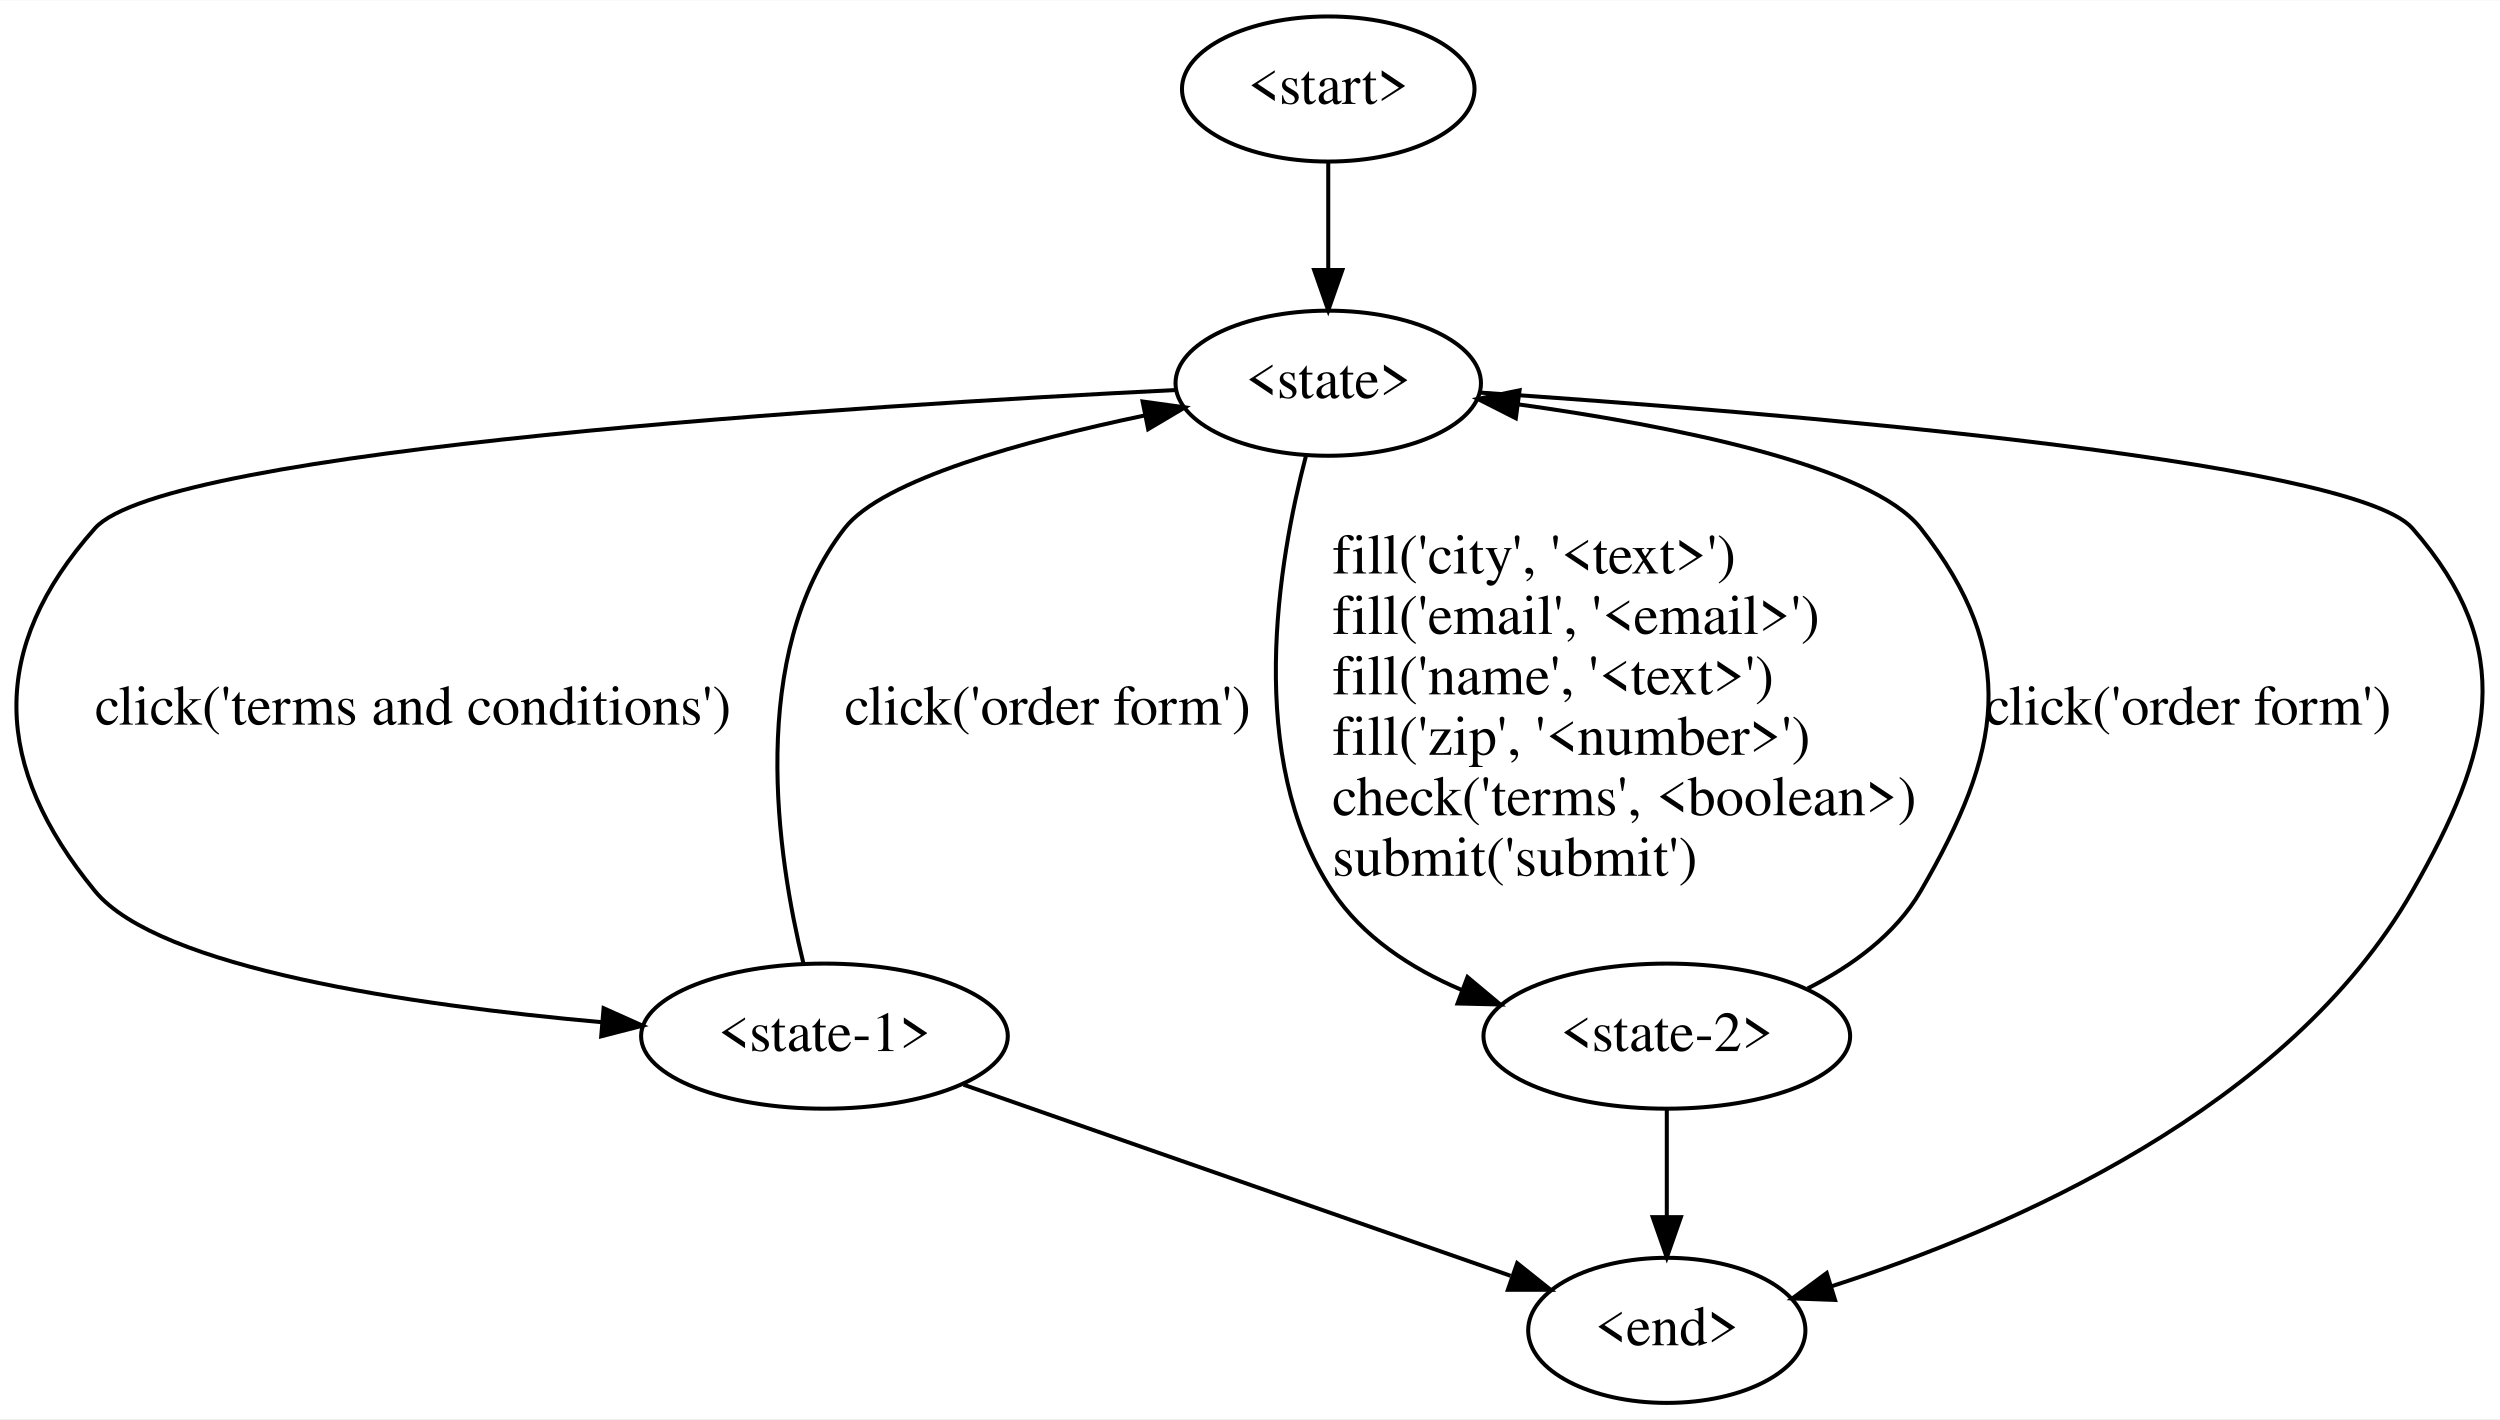
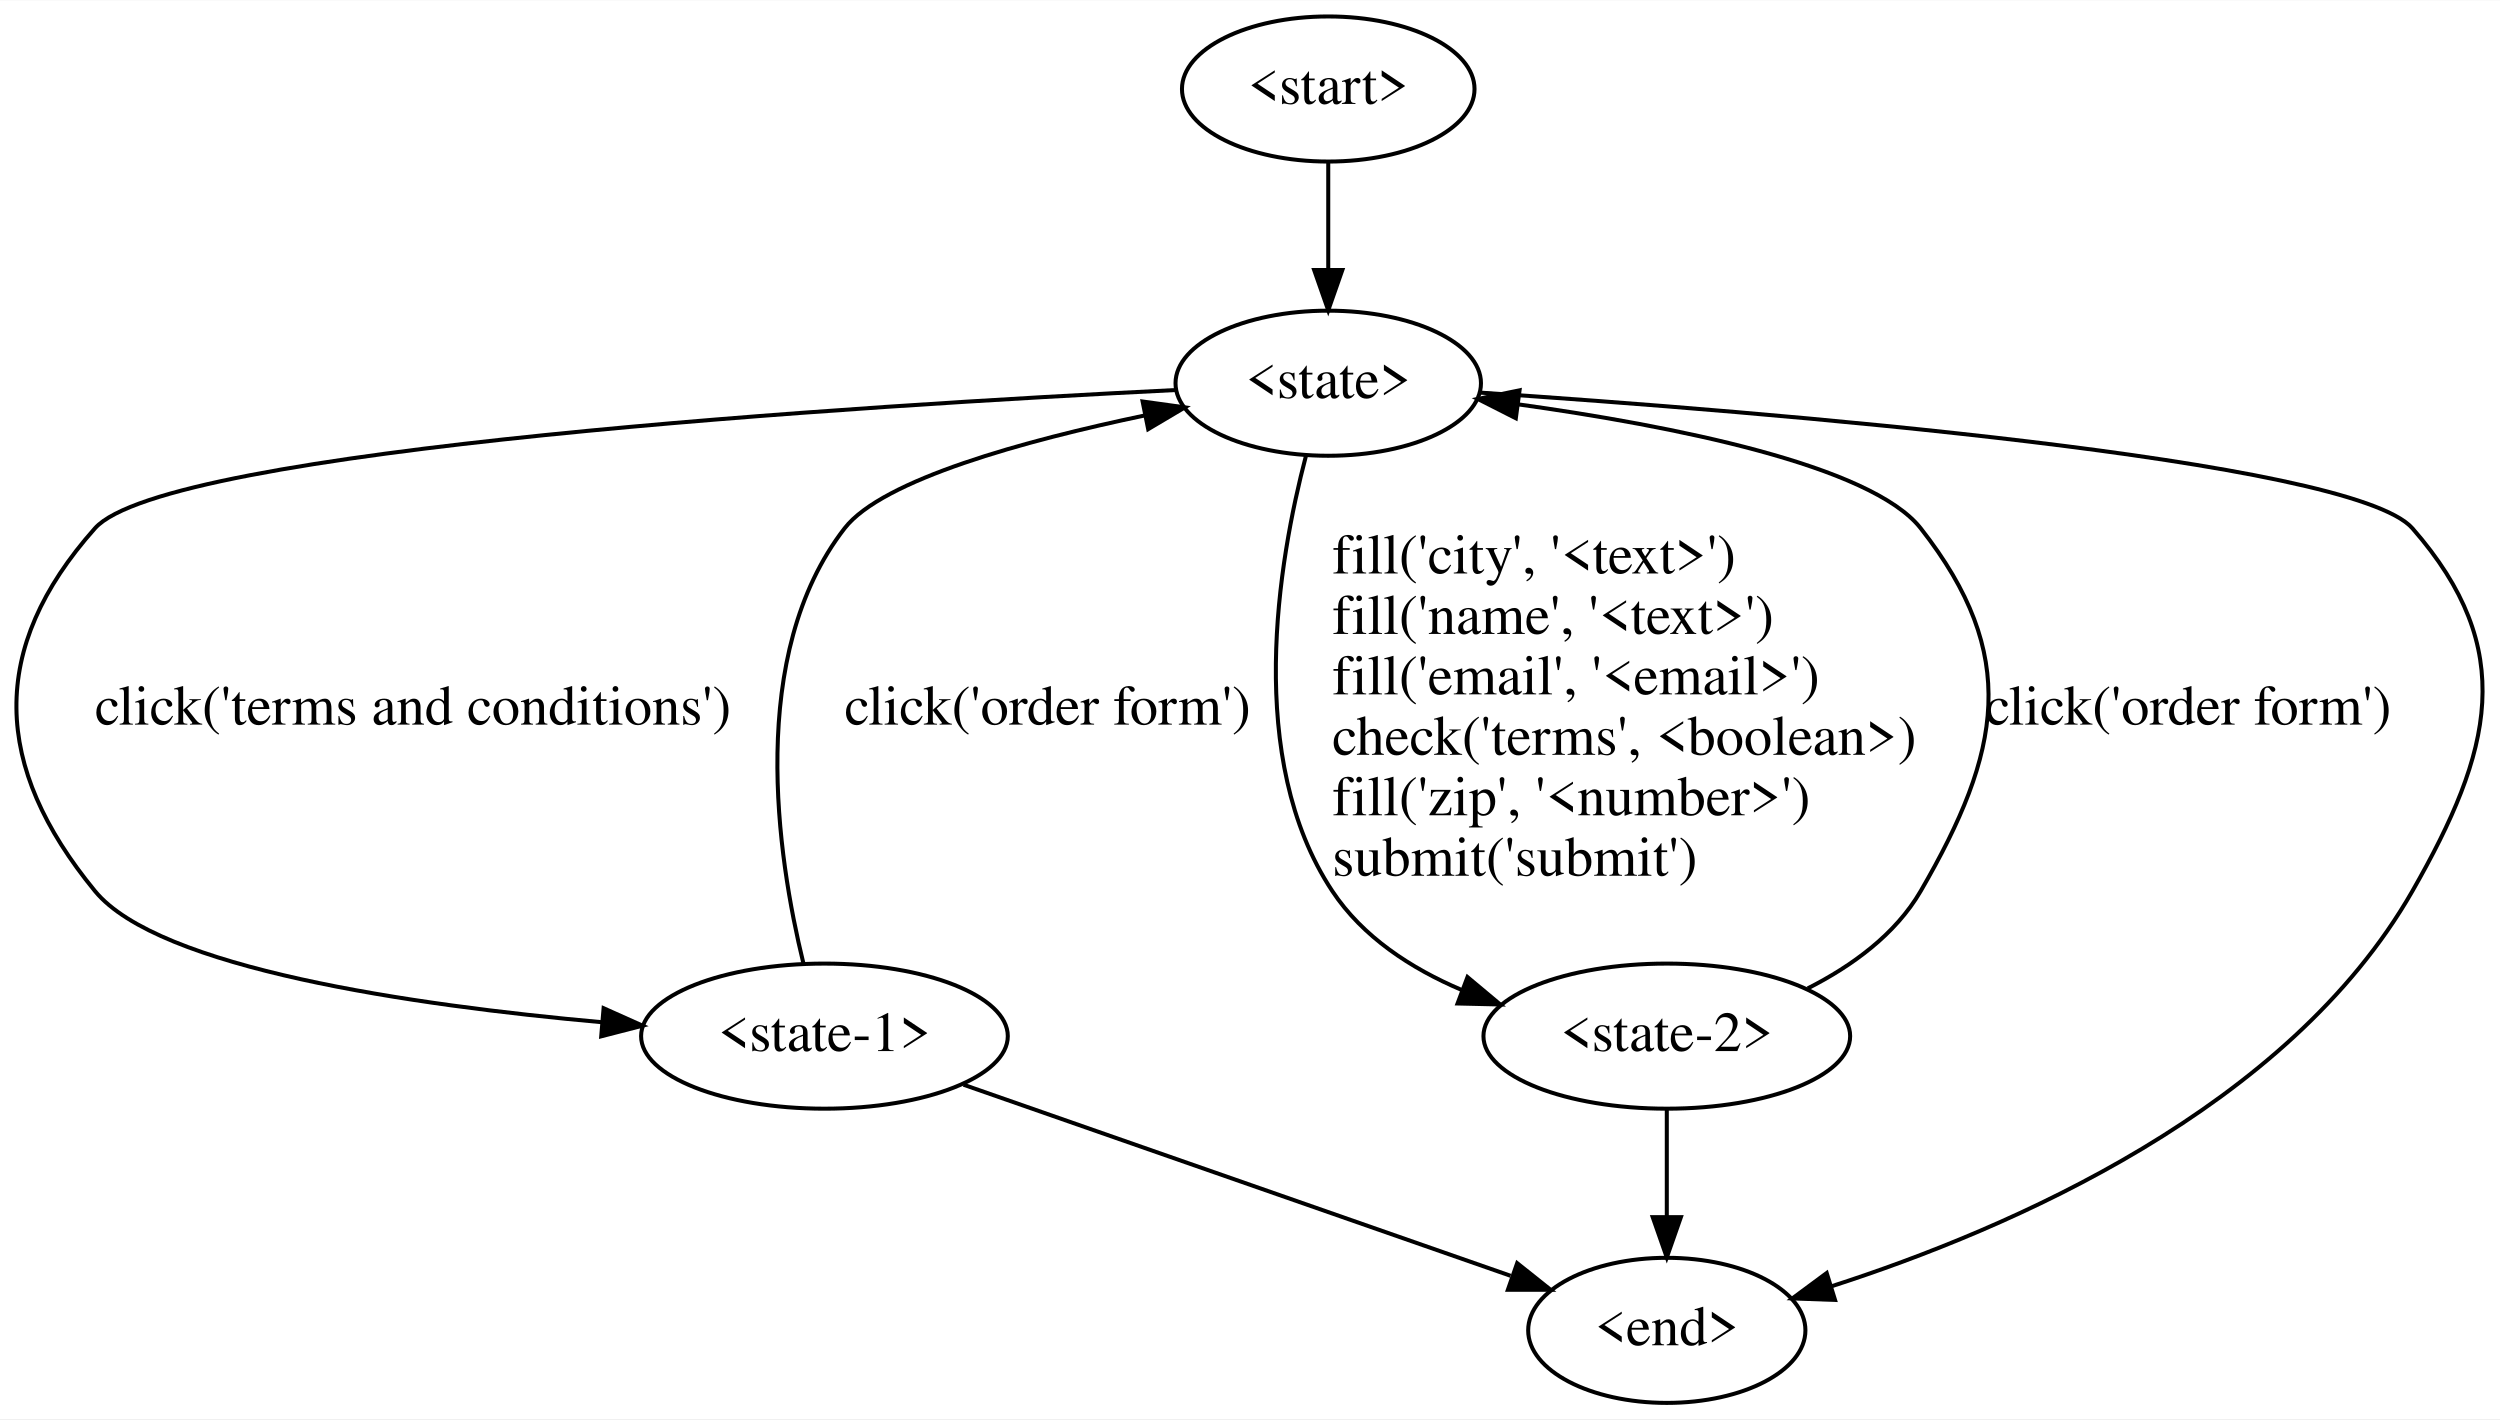
<svg xmlns="http://www.w3.org/2000/svg" width="620pt" height="352pt" viewBox="0.00 0.00 620.29 352.00">
  <g id="graph0" class="graph" transform="scale(1 1) rotate(0) translate(4 348)">
    <polygon fill="#ffffff" stroke="transparent" points="-4,4 -4,-348 616.286,-348 616.286,4 -4,4" />
    <g id="node1" class="node">
      <ellipse fill="none" stroke="#000000" cx="325.559" cy="-326" rx="36.294" ry="18" />
      <text text-anchor="middle" x="325.559" y="-322.3" font-family="Times,serif" font-size="14.00" fill="#000000">&lt;start&gt;</text>
    </g>
    <g id="node2" class="node">
      <ellipse fill="none" stroke="#000000" cx="325.559" cy="-253" rx="37.894" ry="18" />
      <text text-anchor="middle" x="325.559" y="-249.3" font-family="Times,serif" font-size="14.00" fill="#000000">&lt;state&gt;</text>
    </g>
    <g id="edge1" class="edge">
      <path fill="none" stroke="#000000" d="M325.559,-307.955C325.559,-299.883 325.559,-290.176 325.559,-281.182" />
      <polygon fill="#000000" stroke="#000000" points="329.059,-281.09 325.559,-271.09 322.059,-281.09 329.059,-281.09" />
    </g>
    <g id="node3" class="node">
      <ellipse fill="none" stroke="#000000" cx="200.559" cy="-91" rx="45.492" ry="18" />
      <text text-anchor="middle" x="200.559" y="-87.3" font-family="Times,serif" font-size="14.00" fill="#000000">&lt;state-1&gt;</text>
    </g>
    <g id="edge2" class="edge">
      <path fill="none" stroke="#000000" d="M287.97,-251.326C210.145,-247.474 37.132,-236.762 19.559,-217 -7.022,-187.109 -5.817,-157.92 19.559,-127 35.276,-107.849 98.059,-98.698 145.306,-94.455" />
      <polygon fill="#000000" stroke="#000000" points="145.762,-97.929 155.431,-93.598 145.172,-90.954 145.762,-97.929" />
      <text text-anchor="start" x="19.559" y="-168.3" font-family="Times,serif" font-size="14.00" fill="#000000">click('terms and conditions')</text>
    </g>
    <g id="node4" class="node">
      <ellipse fill="none" stroke="#000000" cx="409.559" cy="-91" rx="45.492" ry="18" />
      <text text-anchor="middle" x="409.559" y="-87.3" font-family="Times,serif" font-size="14.00" fill="#000000">&lt;state-2&gt;</text>
    </g>
    <g id="edge3" class="edge">
      <path fill="none" stroke="#000000" d="M320.024,-234.96C313.159,-208.788 304.824,-159.834 326.559,-127 334.09,-115.624 346.065,-107.823 358.602,-102.481" />
      <polygon fill="#000000" stroke="#000000" points="360.108,-105.654 368.235,-98.857 357.643,-99.103 360.108,-105.654" />
      <text text-anchor="start" x="326.559" y="-205.8" font-family="Times,serif" font-size="14.00" fill="#000000">fill('city', '&lt;text&gt;')</text>
-       <text text-anchor="start" x="326.559" y="-190.8" font-family="Times,serif" font-size="14.00" fill="#000000">fill('email', '&lt;email&gt;')</text>
-       <text text-anchor="start" x="326.559" y="-175.8" font-family="Times,serif" font-size="14.00" fill="#000000">fill('name', '&lt;text&gt;')</text>
-       <text text-anchor="start" x="326.559" y="-160.8" font-family="Times,serif" font-size="14.00" fill="#000000">fill('zip', '&lt;number&gt;')</text>
-       <text text-anchor="start" x="326.559" y="-145.8" font-family="Times,serif" font-size="14.00" fill="#000000">check('terms', &lt;boolean&gt;)</text>
+       <text text-anchor="start" x="326.559" y="-190.8" font-family="Times,serif" font-size="14.00" fill="#000000">fill('name', '&lt;text&gt;')</text>
+       <text text-anchor="start" x="326.559" y="-175.8" font-family="Times,serif" font-size="14.00" fill="#000000">fill('email', '&lt;email&gt;')</text>
+       <text text-anchor="start" x="326.559" y="-160.8" font-family="Times,serif" font-size="14.00" fill="#000000">check('terms', &lt;boolean&gt;)</text>
+       <text text-anchor="start" x="326.559" y="-145.8" font-family="Times,serif" font-size="14.00" fill="#000000">fill('zip', '&lt;number&gt;')</text>
      <text text-anchor="start" x="326.559" y="-130.8" font-family="Times,serif" font-size="14.00" fill="#000000">submit('submit')</text>
    </g>
    <g id="node5" class="node">
      <ellipse fill="none" stroke="#000000" cx="409.559" cy="-18" rx="34.394" ry="18" />
      <text text-anchor="middle" x="409.559" y="-14.3" font-family="Times,serif" font-size="14.00" fill="#000000">&lt;end&gt;</text>
    </g>
    <g id="edge4" class="edge">
      <path fill="none" stroke="#000000" d="M363.147,-250.678C433.544,-245.943 579.549,-234.153 594.559,-217 620.901,-186.898 614.406,-161.729 594.559,-127 563.778,-73.138 494.84,-43.243 450.361,-28.915" />
      <polygon fill="#000000" stroke="#000000" points="451.303,-25.543 440.715,-25.927 449.232,-32.229 451.303,-25.543" />
    </g>
    <g id="edge5" class="edge">
      <path fill="none" stroke="#000000" d="M195.343,-109.044C188.833,-135.665 181.28,-185.685 205.559,-217 214.928,-229.085 250.205,-238.755 280.105,-245.017" />
      <polygon fill="#000000" stroke="#000000" points="279.499,-248.465 289.993,-247.008 280.881,-241.603 279.499,-248.465" />
      <text text-anchor="start" x="205.559" y="-168.3" font-family="Times,serif" font-size="14.00" fill="#000000">click('order form')</text>
    </g>
    <g id="edge6" class="edge">
      <path fill="none" stroke="#000000" d="M235.071,-78.945C272.428,-65.897 331.87,-45.136 370.805,-31.536" />
      <polygon fill="#000000" stroke="#000000" points="372.435,-34.674 380.721,-28.073 370.127,-28.066 372.435,-34.674" />
    </g>
    <g id="edge7" class="edge">
      <path fill="none" stroke="#000000" d="M444.518,-102.842C455.459,-108.386 466.299,-116.213 472.559,-127 492.636,-161.596 497.251,-185.531 472.559,-217 460.238,-232.702 410.77,-242.446 372.584,-247.774" />
      <polygon fill="#000000" stroke="#000000" points="372.101,-244.307 362.651,-249.097 373.026,-251.245 372.101,-244.307" />
      <text text-anchor="start" x="488.559" y="-168.3" font-family="Times,serif" font-size="14.00" fill="#000000">click('order form')</text>
    </g>
    <g id="edge8" class="edge">
      <path fill="none" stroke="#000000" d="M409.559,-72.955C409.559,-64.883 409.559,-55.176 409.559,-46.182" />
      <polygon fill="#000000" stroke="#000000" points="413.059,-46.09 409.559,-36.09 406.059,-46.09 413.059,-46.09" />
    </g>
  </g>
</svg>
